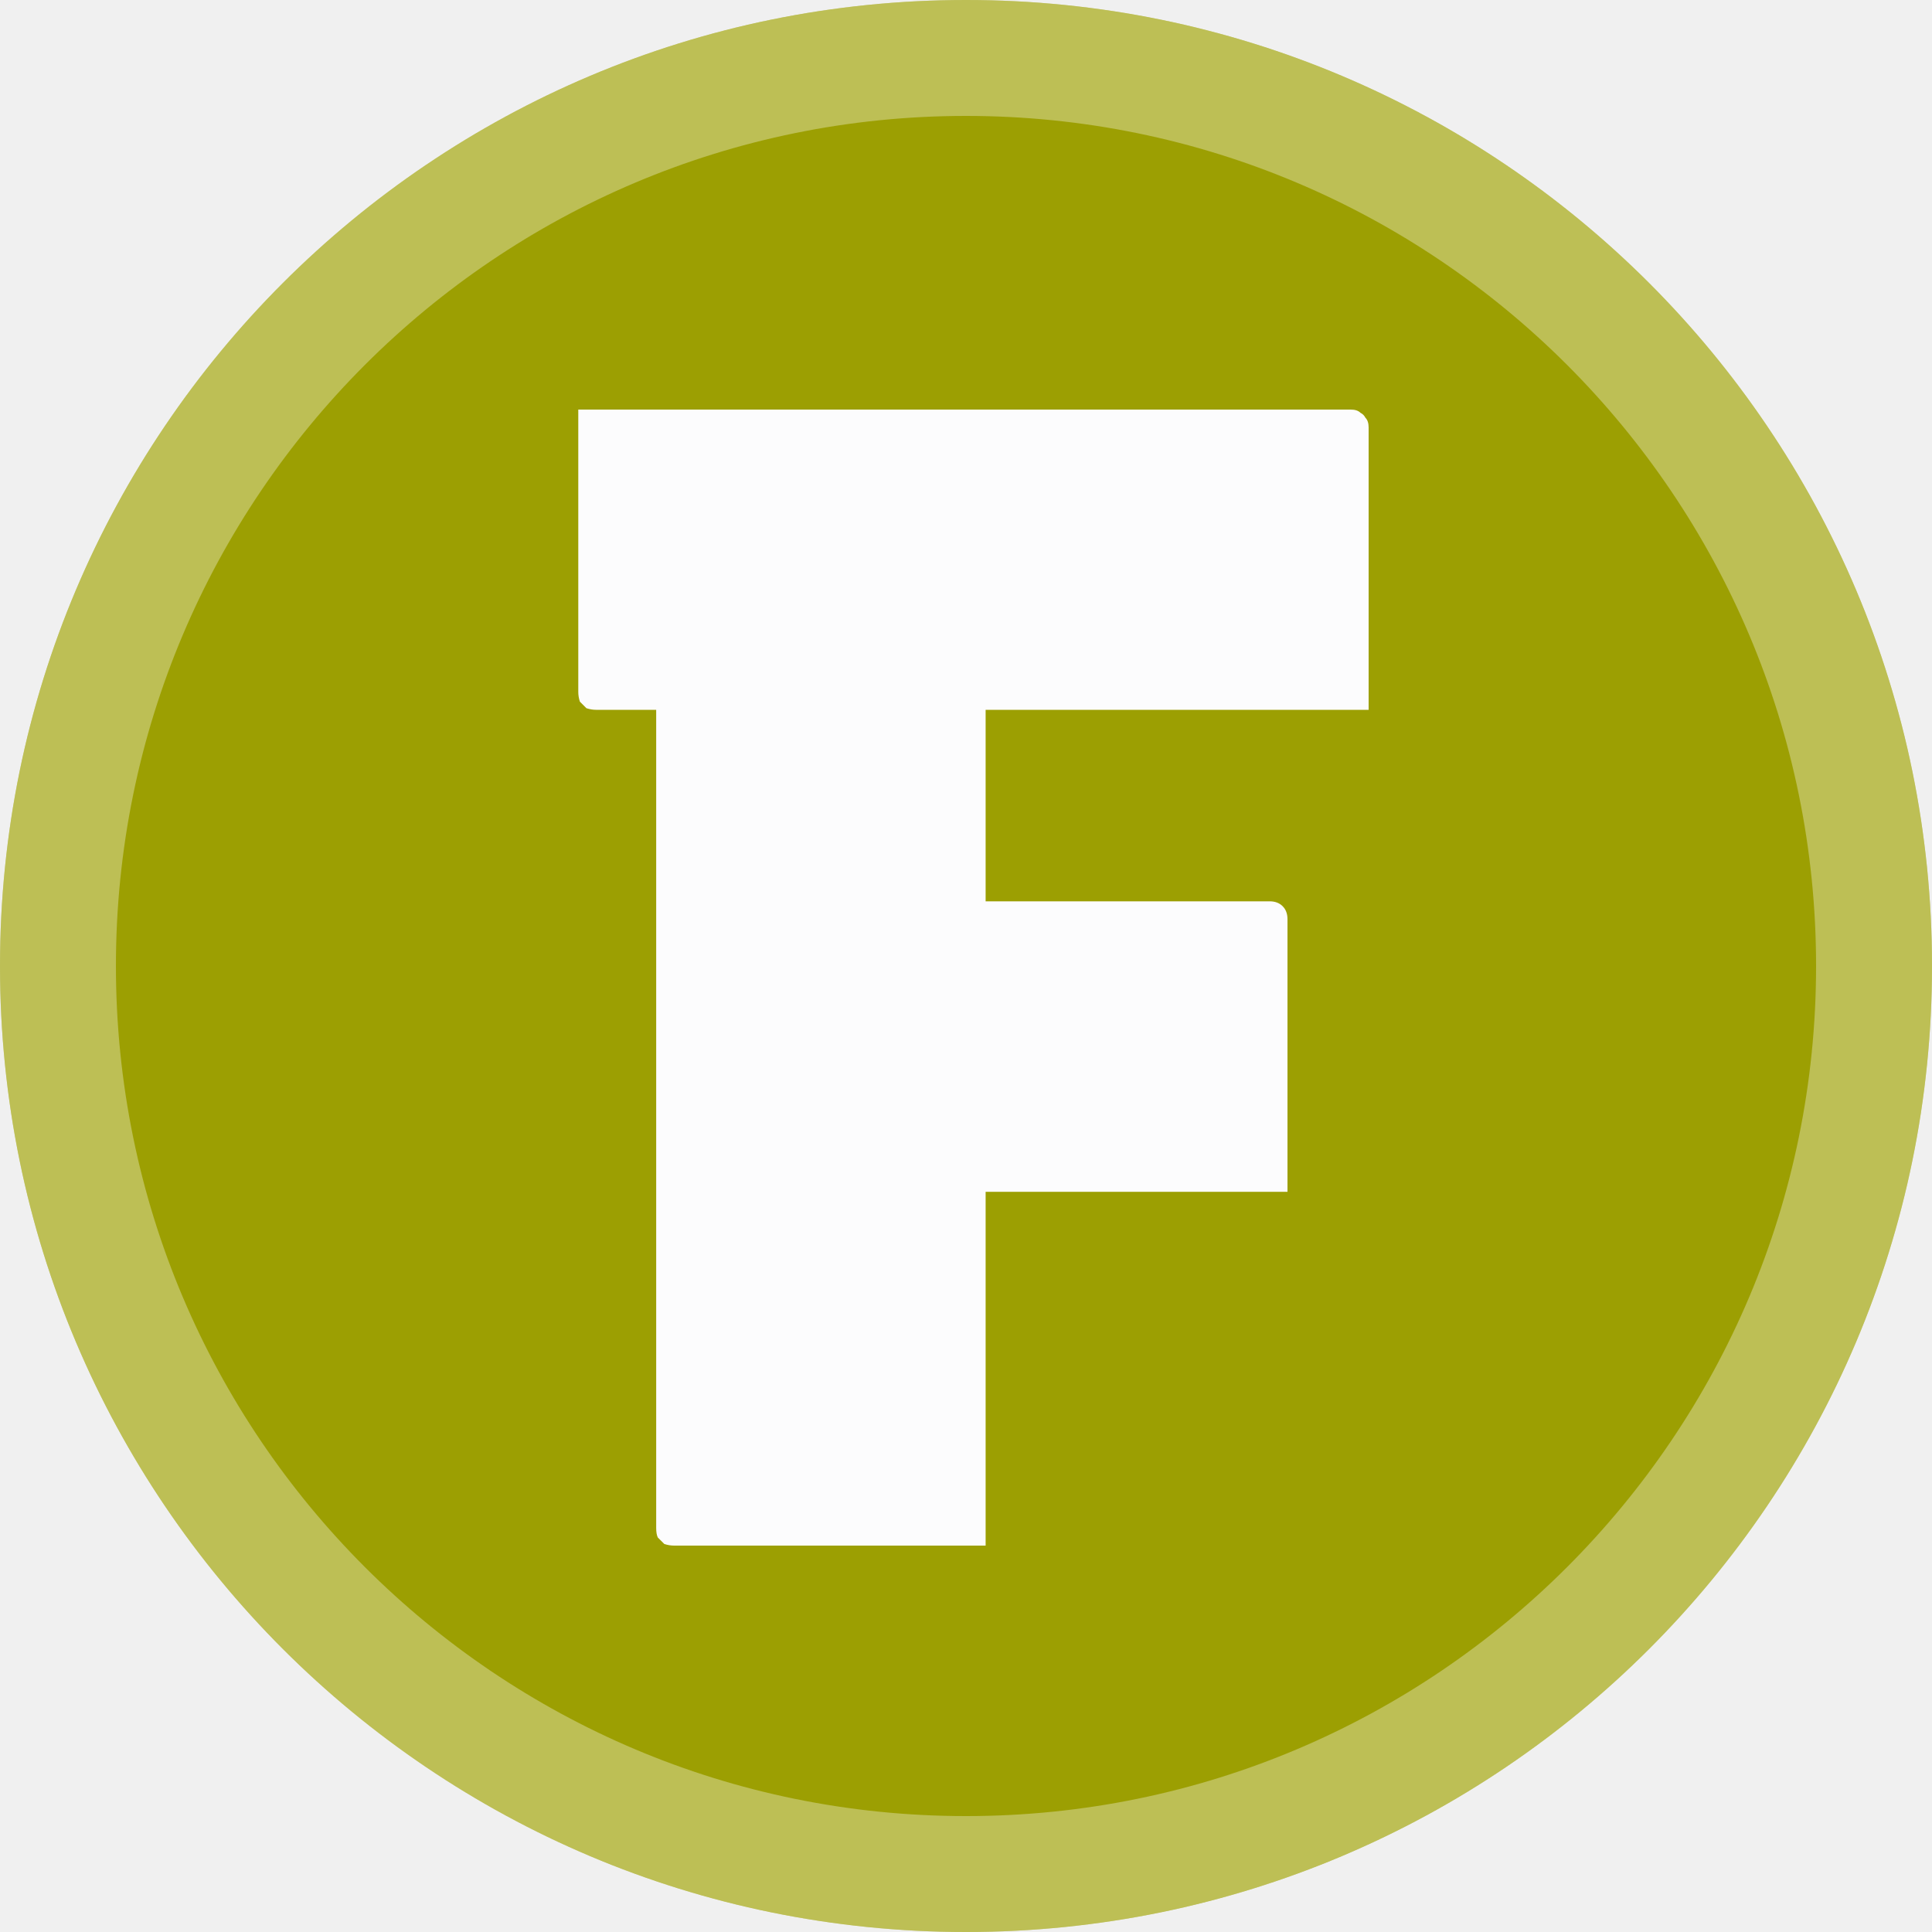
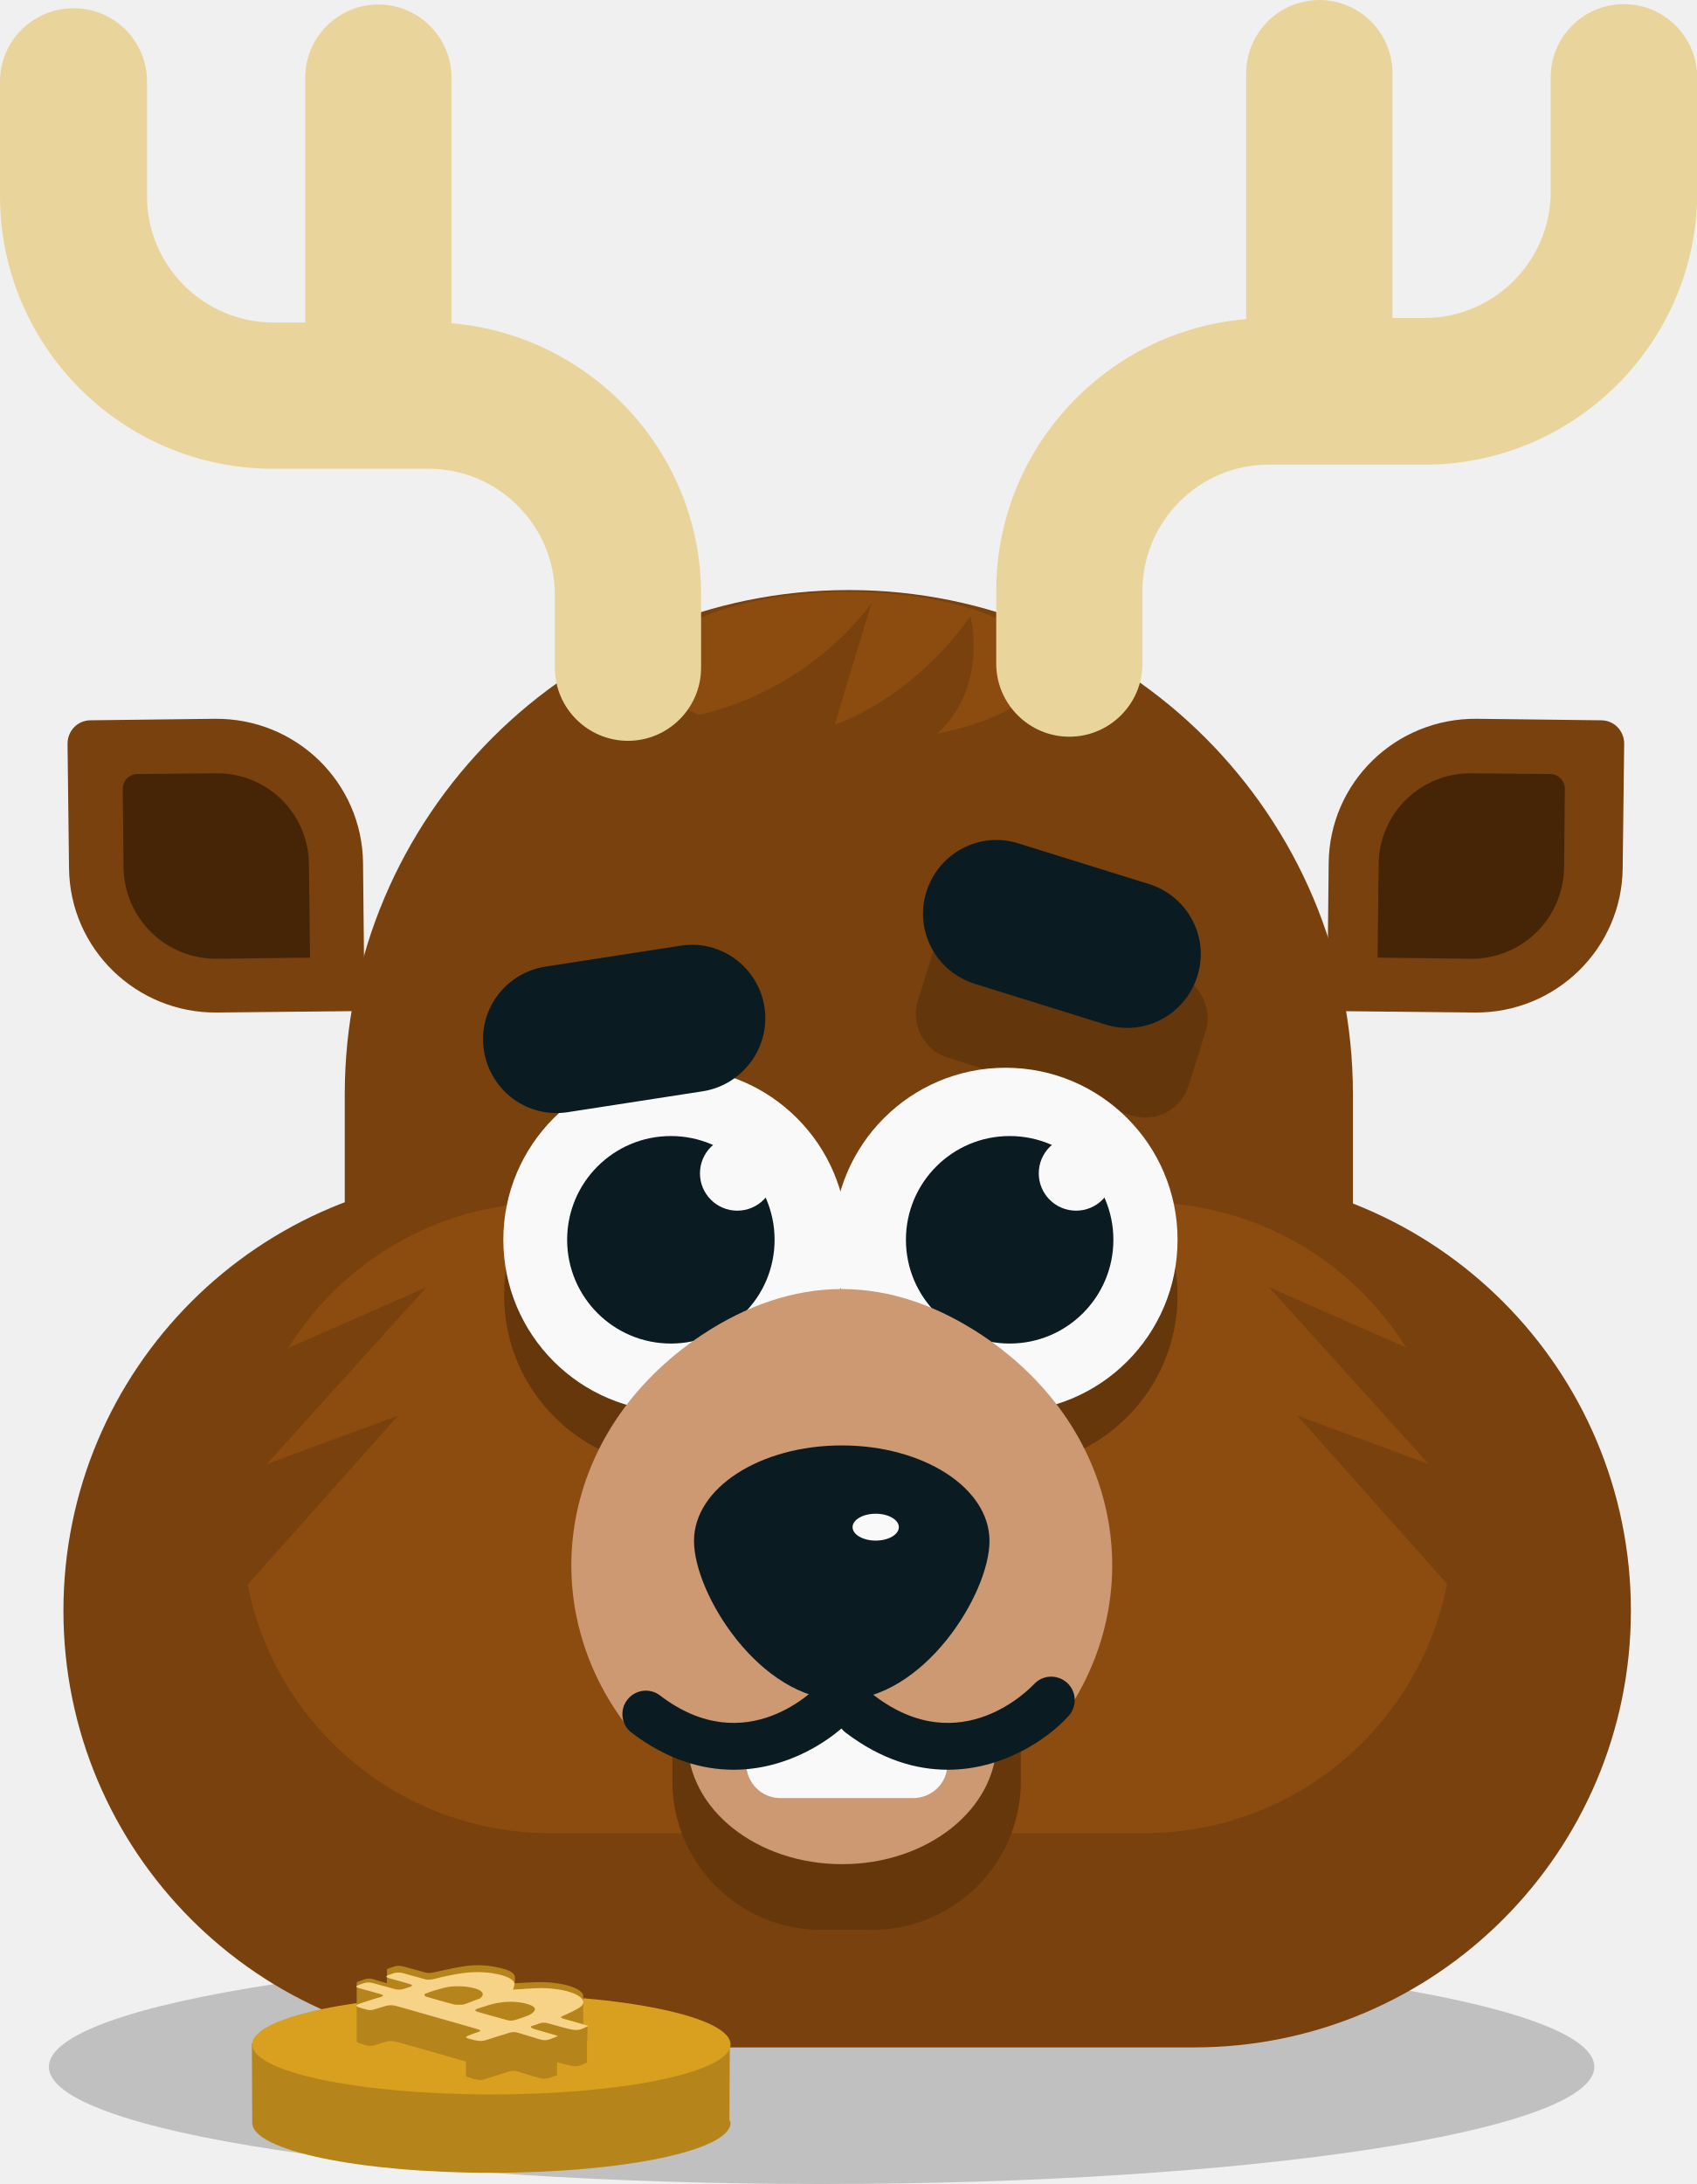
- <svg xmlns="http://www.w3.org/2000/svg" width="50" height="50" viewBox="0 0 50 50" fill="none">
-   <rect width="50" height="50" rx="25" fill="#9C9F02" />
-   <path d="M25.508 40C24.192 40 22.848 40 21.476 40C20.132 40 18.788 40 17.444 40C17.36 40 17.276 39.986 17.192 39.958C17.136 39.902 17.08 39.846 17.024 39.79C16.996 39.734 16.982 39.65 16.982 39.538C16.982 37.298 16.982 35.086 16.982 32.902C16.982 30.718 16.982 28.548 16.982 26.392C16.982 24.208 16.982 22.024 16.982 19.84C16.982 17.628 16.982 15.416 16.982 13.204H25.928L25.508 14.086C25.508 15.402 25.508 16.704 25.508 17.992C25.508 19.28 25.508 20.568 25.508 21.856C25.508 23.424 25.508 24.978 25.508 26.518C25.508 28.03 25.508 29.57 25.508 31.138C25.508 32.678 25.508 34.26 25.508 35.884C25.508 36.64 25.508 37.368 25.508 38.068C25.508 38.768 25.508 39.412 25.508 40ZM14.966 10.6H34.958C35.07 10.6 35.154 10.628 35.21 10.684C35.266 10.712 35.308 10.754 35.336 10.81C35.392 10.866 35.42 10.95 35.42 11.062C35.42 11.706 35.42 12.476 35.42 13.372C35.42 14.268 35.42 15.164 35.42 16.06C35.42 16.956 35.42 17.726 35.42 18.37H15.428C15.344 18.37 15.26 18.356 15.176 18.328C15.12 18.272 15.064 18.216 15.008 18.16C14.98 18.076 14.966 17.992 14.966 17.908C14.966 16.648 14.966 15.43 14.966 14.254C14.966 13.05 14.966 11.832 14.966 10.6ZM21.35 23.326H32.858C32.998 23.326 33.11 23.368 33.194 23.452C33.278 23.536 33.32 23.648 33.32 23.788C33.32 24.432 33.32 25.188 33.32 26.056C33.32 26.924 33.32 27.792 33.32 28.66C33.32 29.5 33.32 30.228 33.32 30.844H21.35V23.326Z" fill="#FCFCFD" />
-   <rect x="1.5" y="1.5" width="47" height="47" rx="23.5" stroke="white" stroke-opacity="0.33" stroke-width="3" />
+ <svg xmlns="http://www.w3.org/2000/svg" version="1.1" id="Layer_1" x="0px" y="0px" viewBox="0 0 454.8 585.2" style="enable-background:new 0 0 454.8 585.2;" xml:space="preserve">
+   <style type="text/css">
+ 	.st0{fill:#79410D;}
+ 	.st1{fill:#462507;}
+ 	.st2{opacity:0.2;}
+ 	.st3{fill:#64360C;}
+ 	.st4{fill:#8C4C0F;}
+ 	.st5{fill:#67370C;}
+ 	.st6{fill:#CD9973;}
+ 	.st7{fill:#FAF9F9;}
+ 	.st8{fill:#E9D59C;}
+ 	.st9{fill:#B5851B;}
+ 	.st10{fill:#D9A01F;}
+ 	.st11{fill:#F7D387;}
+ 	.black{fill:#0A1C21}
+ </style>
+   <g>
+     <g>
+       <path class="st0" d="M97.3,231.3l0.4,39.6l-39.6,0.4c-21.6,0.2-39.4-17.1-39.6-38.7l-0.4-33.3c0-3.5,2.7-6.3,6.2-6.3l33.3-0.4    C79.4,192.4,97.1,209.7,97.3,231.3z" />
+       <path class="st1" d="M82.8,231.6l0.3,25l-25,0.3c-13.7,0.1-24.8-10.8-25-24.5l-0.2-21c0-2.2,1.7-4,3.9-4l21-0.2    C71.5,207,82.7,217.9,82.8,231.6z" />
+       <path class="st0" d="M356.1,231.3l-0.4,39.6l39.6,0.4c21.6,0.2,39.4-17.1,39.6-38.7l0.4-33.3c0-3.5-2.7-6.3-6.2-6.3l-33.3-0.4    C374,192.4,356.3,209.7,356.1,231.3z" />
+       <path class="st1" d="M369.5,231.6l-0.3,25l25,0.3c13.7,0.1,24.8-10.8,25-24.5l0.2-21c0-2.2-1.7-4-3.9-4l-21-0.2    C380.8,207,369.6,217.9,369.5,231.6z" />
+       <ellipse class="st2" cx="220.2" cy="553.8" rx="207.1" ry="31.4" />
+       <path class="st0" d="M219.2,542.9l8,2.6c74.6,0,135.4-56.2,135.4-130.8V293.2c0-74.6-60.5-135.1-135.1-135.1h0    c-74.6,0-135.1,60.5-135.1,135.1v121.4C92.3,489.3,144.5,542.9,219.2,542.9z" />
+       <path class="st3" d="M303.4,298.9L254,283.4c-6.4-2-10-8.9-8-15.3l4.5-14.4c2-6.4,8.8-10,15.3-8l49.3,15.4c6.4,2,10,8.9,8,15.3    l-4.5,14.4C316.6,297.3,309.8,300.9,303.4,298.9z" />
+       <ellipse class="st4" cx="227.3" cy="178.7" rx="52.2" ry="20.1" />
+       <path class="st0" d="M320,548.6H134.1C69.4,548.6,17,496.2,17,431.6v0c0-64.7,52.4-117.1,117.1-117.1H320    c64.7,0,117.1,52.4,117.1,117.1v0C437.1,496.2,384.7,548.6,320,548.6z" />
+       <path class="st4" d="M306.6,491.2H147.5c-45.7,0-82.7-37-82.7-82.7v-3.6c0-45.7,37-82.7,82.7-82.7h159.2c45.7,0,82.7,37,82.7,82.7    v3.6C389.3,454.2,352.3,491.2,306.6,491.2z" />
+       <path class="st5" d="M233.8,410l-13.7,0c-22,0-39.9,17.8-39.9,39.8l0,27.4c0,22,17.8,39.9,39.8,39.9l13.7,0    c22,0,39.9-17.8,39.9-39.8l0-27.4C273.6,427.9,255.8,410.1,233.8,410z" />
+       <ellipse class="st6" cx="225.7" cy="466.6" rx="41.4" ry="32.9" />
+       <circle class="st5" cx="269.5" cy="347.1" r="46.1" />
+       <circle class="st5" cx="181.2" cy="347.1" r="46.1" />
+       <circle class="st7" cx="181" cy="332.2" r="46.1" />
+       <circle class="black" cx="179.8" cy="332.2" r="27.8" />
+       <circle class="st7" cx="197.6" cy="314.4" r="10" />
+       <circle class="st7" cx="269.5" cy="332.2" r="46.1" />
+       <circle class="black" cx="270.6" cy="332.2" r="27.8" />
+       <circle class="st7" cx="288.4" cy="314.4" r="10" />
+       <path class="black" d="M188.4,292.4l-36.2,5.6c-10.8,1.7-20.8-5.7-22.5-16.5l0,0c-1.7-10.8,5.7-20.8,16.5-22.5l36.2-5.6    c10.8-1.7,20.8,5.7,22.5,16.5l0,0C206.5,280.6,199.1,290.7,188.4,292.4z" />
+       <path class="black" d="M296.2,274.5l-35-10.9c-10.4-3.3-16.2-14.3-12.9-24.7l0,0c3.3-10.4,14.3-16.2,24.7-12.9l35,10.9    c10.4,3.3,16.2,14.3,12.9,24.7l0,0C317.6,272,306.6,277.8,296.2,274.5z" />
+       <path class="st6" d="M183.2,464c6,4.6,10.9,6,17.8,4.9c8.6-1.4,16.9-4.5,25.6-5.3c8.3-0.8,16.5,1.3,24.6,2.7    c6,1.1,9.9,1.4,14.5-3.4c5.6-5.8,12.8-4.4,17.3-0.1c25.4-32.9,18.7-79.4-19.9-105.1c-11.8-7.8-24.4-12.3-37.5-12.3    s-25.7,4.5-37.5,12.3c-39.3,26.2-45.5,73.9-18.5,106.8C173.6,461.8,179.2,461,183.2,464z" />
+       <path class="st7" d="M244.7,481.8h-35.5c-5.1,0-9.2-4.1-9.2-9.2v-26.7c0-5.1,4.1-9.2,9.2-9.2h35.5c5.1,0,9.2,4.1,9.2,9.2v26.7    C254,477.7,249.8,481.8,244.7,481.8z" />
+       <g>
+         <path class="st8" d="M121,86.6V20.8c0-10.8-8.8-19.6-19.6-19.6c-10.8,0-19.6,8.8-19.6,19.6v65.6h-8.6     c-18.6,0-33.8-15.2-33.8-33.8V21.8c0-10.8-8.8-19.6-19.6-19.6C8.8,2.2,0,11,0,21.8v30.7c0,40.3,32.8,73.1,73.1,73.1h41.8     c18.6,0,33.8,15.2,33.8,33.8v19.5c0,10.8,8.8,19.6,19.6,19.6c10.8,0,19.6-8.8,19.6-19.6v-19.5C188,121.2,158.4,89.8,121,86.6z" />
+         <path class="st8" d="M435.2,1.1c-10.8,0-19.6,8.8-19.6,19.6v30.7c0,18.6-15.2,33.8-33.8,33.8h-8.6V19.6     c0-10.8-8.8-19.6-19.6-19.6c-10.8,0-19.6,8.8-19.6,19.6v65.9c-37.4,3.1-67,34.6-67,72.8v19.5c0,10.8,8.8,19.6,19.6,19.6     c10.8,0,19.6-8.8,19.6-19.6v-19.5c0-18.6,15.2-33.8,33.8-33.8h41.8c40.3,0,73.1-32.8,73.1-73.1V20.7C454.8,9.8,446,1.1,435.2,1.1     z" />
+       </g>
+       <ellipse class="st6" cx="196.4" cy="436" rx="35.3" ry="31.7" />
+       <ellipse class="st6" cx="254.8" cy="436" rx="35.3" ry="31.7" />
+       <path class="black" d="M186,412.9c0,14.2,17.7,42.6,39.6,42.6c21.9,0,39.6-28.4,39.6-42.6c0-14.2-17.7-25.6-39.6-25.6    C203.7,387.3,186,398.7,186,412.9z" />
+       <g>
+         <path class="black" d="M196.6,474.2c-8.5,0-17.8-2.7-27.3-9.9c-2.8-2.1-3.3-6.1-1.2-8.8c2.1-2.8,6.1-3.3,8.8-1.2c23.3,17.8,42-2.2,42.8-3     c2.4-2.6,6.3-2.7,8.9-0.4c2.6,2.4,2.7,6.3,0.4,8.9C223.2,466.2,211.2,474.2,196.6,474.2z" />
+       </g>
+       <g>
+         <path class="black" d="M254,474.2c-8.5,0-17.8-2.7-27.3-9.9c-2.8-2.1-3.3-6.1-1.2-8.8c2.1-2.8,6.1-3.3,8.8-1.2c23.3,17.8,42-2.2,42.8-3     c2.4-2.6,6.3-2.7,8.9-0.4c2.6,2.4,2.7,6.3,0.4,8.9C280.6,466.2,268.6,474.2,254,474.2z" />
+       </g>
+       <ellipse class="st7" cx="234.7" cy="409.2" rx="6.2" ry="3.6" />
+       <polygon class="st0" points="378.3,361.7 340.1,344.9 382.9,392.3 347.7,379.3 390.6,427.5 398.2,391.6   " />
+       <polygon class="st0" points="76.1,361.7 114.3,344.9 71.5,392.3 106.7,379.3 63.8,427.5 56.2,391.6   " />
+       <path class="st0" d="M185.5,191.9c0,0,28.1-4.1,48-30.1l-9.8,32.4c0,0,20.3-6.4,36.4-29.1c0,0,7.2,27.7-20.3,38.3    c-16.1,6.2-58.2,0-58.2,0L185.5,191.9z" />
+     </g>
+     <g>
+       <path class="st9" d="M195.5,568l0.1-20.5l-39.9,8.9c-7.4-0.6-15.5-1-24.1-1c-8.6,0-16.7,0.4-24.2,1l-39.9-8.9l0.1,21.3    c0,7.4,28.7,13.4,64.1,13.4c35.4,0,64.1-6,64.1-13.4C195.7,568.6,195.6,568.3,195.5,568z" />
+       <ellipse class="st10" cx="131.7" cy="547.8" rx="64.1" ry="13.4" />
+     </g>
+     <g>
+       <path class="st9" d="M157.4,542.9c0,0,0-0.1,0.1-0.1c-0.4-0.1-0.8-0.2-1.2-0.3l0,0c0-0.1,0-0.1,0-0.2c0-0.1,0-0.1,0-0.2    c0-0.1,0-0.1,0-0.2c0-0.1,0-0.1,0-0.2c0-0.1,0-0.1,0-0.2c0-0.1,0-0.1,0-0.2c0-0.1,0-0.1,0-0.2c0-0.1,0-0.1,0-0.2    c0-0.1,0-0.1,0-0.2c0-0.1,0-0.1,0-0.2c0-0.1,0-0.1,0-0.2c0-0.1,0-0.1,0-0.2c0-0.1,0-0.1,0-0.2c0-0.1,0-0.1,0-0.2    c0-0.1,0-0.1,0-0.2c0-0.1,0-0.1,0-0.2c0-0.1,0-0.1,0-0.2c0-0.1,0-0.1,0-0.2c0-0.1,0-0.1,0-0.2c0-0.1,0-0.1,0-0.2    c0-0.1,0-0.1,0-0.2c0-0.1,0-0.1,0-0.2c0-0.1,0-0.1,0-0.2c0-0.1,0-0.1,0-0.2c0-0.1,0-0.1,0-0.2c0-0.1,0-0.1,0-0.2    c0-0.1,0-0.1,0-0.2c0-0.1,0-0.1,0-0.2c0-0.1,0-0.1,0-0.2c0-0.1,0-0.1,0-0.2c0-0.1,0-0.1,0-0.2c0-0.1,0-0.1,0-0.2    c0-0.1,0-0.1,0-0.2c0-0.1,0-0.1,0-0.2c0-0.1,0-0.1,0-0.2c0-0.1,0-0.1,0-0.2c0-0.1,0-0.1,0-0.2c0.4-2-4.5-3.9-11.2-4    c-2.3,0-4.6,0.2-7.1,0.3c0,0,0,0,0,0c0-0.1,0-0.1,0-0.2c0-0.1,0-0.1,0-0.2c0-0.1,0-0.1,0-0.2c0-0.1,0-0.1,0-0.2c0-0.1,0-0.1,0-0.2    c0-0.1,0-0.1,0-0.2c0-0.1,0-0.1,0-0.2c0-0.1,0-0.1,0-0.2c0-0.9-1-1.8-3.6-2.4c-3.1-0.8-6.7-1.1-10.3-0.5c-2.6,0.4-5,1-7.4,1.5    c-1.2,0.3-2,0.4-3.2,0c-1.6-0.5-3.4-0.9-5-1.4c-1.1-0.3-2-0.4-3.1,0c-0.7,0.3-1.9,0.5-1.7,0.9c0,0,0,0.1,0,0.2c0,0,0,0.1,0,0.2    c0,0,0,0.1,0,0.2c0,0,0,0.1,0,0.2c0,0,0,0.1,0,0.2c0,0,0,0.1,0,0.2c0,0,0,0.1,0,0.2c0,0,0,0.1,0,0.2c0,0,0,0.1,0,0.2    c0,0,0,0.1,0,0.2c0,0,0,0.1,0,0.2c0,0,0,0.1,0,0.2c0,0,0,0.1,0,0.2c0,0,0,0.1,0,0.2c0,0,0,0.1,0,0.2c0,0,0,0.1,0,0.2    c0,0,0,0.1,0,0.2c0,0,0,0.1,0,0.1c-1-0.3-2.1-0.6-3.1-0.9c-1.1-0.4-2.1-0.5-3.3,0c-0.7,0.3-1.9,0.5-1.7,0.9c0,0,0,0.1,0,0.2    c0,0,0,0.1,0,0.2c0,0,0,0.1,0,0.2c0,0,0,0.1,0,0.2c0,0,0,0.1,0,0.2c0,0,0,0.1,0,0.2c0,0,0,0.1,0,0.2c0,0,0,0.1,0,0.2    c0,0,0,0.1,0,0.2c0,0,0,0.1,0,0.2c0,0,0,0.1,0,0.2c0,0,0,0.1,0,0.2c0,0,0,0.1,0,0.2c0,0,0,0.1,0,0.2c0,0,0,0.1,0,0.2    c0,0,0,0.1,0,0.2c0,0,0,0.1,0,0.2c0,0,0,0.1,0,0.2c0,0,0,0.1,0,0.2c0,0,0,0.1,0,0.2c0,0,0,0.1,0,0.2c0,0,0,0.1,0,0.2    c0,0.1,0,0.1,0,0.2c0,0.1,0,0.1,0,0.2c0,0.1,0,0.1,0,0.2c0,0.1,0,0.1,0,0.2c0,0.1,0,0.1,0,0.2c0,0,0,0.1,0,0.2c0,0,0,0.1,0,0.2    c0,0,0,0.1,0,0.2c0,0,0,0.1,0,0.2c0,0,0,0.1,0,0.2c0,0,0,0,0,0.1c0,0,0,0.1,0,0.1c0,0,0,0,0,0c0,0,0,0.1,0,0.1c0,0,0,0,0,0    c0,0,0,0.1,0,0.1c0,0,0,0,0,0c0,0,0,0.1,0,0.1c0,0,0,0,0,0c0,0,0,0.1,0,0.1c0,0,0,0,0,0c0,0,0,0.1,0,0.1c0,0,0,0,0,0    c0,0,0,0.1,0,0.1c0,0,0,0,0,0c0,0,0,0.1,0,0.1c0,0,0,0,0,0c0,0,0,0.1,0,0.1c0,0,0,0,0,0c0,0,0,0.1,0,0.1c0,0,0,0,0,0    c0,0,0,0.1,0,0.1c0,0,0,0,0,0c0,0,0,0.1,0,0.1c0,0,0,0,0,0c0,0,0,0.1,0,0.1c0,0,0,0,0,0c0,0,0,0.1,0,0.1c0,0,0,0,0,0    c0,0,0,0.1,0,0.1c0,0,0,0,0,0c0,0,0,0.1,0,0.1c0,0,0,0,0,0c0,0,0,0.1,0,0.1c0,0,0,0,0,0c0,0,0,0.1,0,0.1c0,0,0,0,0,0    c0,0,0,0.1,0,0.1c0,0,0,0,0,0c0,0,0,0.1,0,0.1c0,0,0,0,0,0c0,0,0,0.1,0,0.1c0,0,0,0,0,0c0,0,0,0.1,0,0.1c0,0,0,0,0,0    c0,0,0,0.1,0,0.1c0,0,0,0,0,0c0,0,0,0.1,0,0.1c0,0,0,0,0,0c0,0,0,0.1,0,0.1c0,0,0,0,0,0c0,0,0,0.1,0,0.1c0,0.1,0,0.1,0,0.2    c0,0.1,0,0.1,0,0.2c0,0.1,0,0.1,0,0.2c0,0.1,0,0.1,0,0.2c0,0.1,0,0.1,0,0.2c0,0.1,0,0.1,0,0.2c0,0.1,0,0.1,0,0.2    c0,0.1,0,0.1,0,0.2c0,0.1,0,0.1,0,0.2c0,0.1,0,0.1,0,0.2c0,0.1,0,0.1,0,0.2c0,0.1,0,0.1,0,0.2c0,0.1,0,0.1,0,0.2    c0,0.1,0,0.1,0,0.2c0,0.1,0,0.1,0,0.2c0,0.1,0,0.1,0,0.2c0,0.1,0,0.1,0,0.2c0,0.1,0,0.1,0,0.2c0,0.1,0,0.1,0,0.2    c0,0.1,0,0.1,0,0.2c0,0.1,0,0.1,0,0.2c0,0.1,0,0.1,0,0.2c0,0.1,0,0.1,0,0.2c0,0.1,0,0.1,0,0.2c0,0.1,0,0.1,0,0.2    c0,0.1,0,0.1,0,0.2c0,0.1,0,0.1,0,0.2c0,0.1,0,0.1,0,0.2c0,0.1,0,0.1,0,0.2c0,0.1,0,0.1,0,0.2c0,0.1,0,0.1,0,0.2    c0,0.1,0,0.1,0,0.2c-0.1,0.2,0.2,0.4,1,0.7c2.7,0.8,2.6,0.8,5.1,0c0.4-0.1,0.9-0.3,1.3-0.4c1.2-0.4,2.2-0.4,3.6,0    c6.1,1.7,12.2,3.4,18.3,5.2c0,0,0,0.1,0,0.1c0,0.1,0,0.1,0,0.2c0,0.1,0,0.1,0,0.2c0,0.1,0,0.1,0,0.2c0,0.1,0,0.1,0,0.2    c0,0.1,0,0.1,0,0.2c0,0.1,0,0.1,0,0.2c0,0.1,0,0.1,0,0.2c0,0.1,0,0.1,0,0.2c0,0.1,0,0.1,0,0.2c0,0.1,0,0.1,0,0.2    c0,0.1,0,0.1,0,0.2c0,0.1,0,0.1,0,0.2c0,0.1,0,0.1,0,0.2c0,0.1,0,0.1,0,0.2c0,0.1,0,0.1,0,0.2c0,0.1,0,0.1,0,0.2    c0,0.1,0,0.1,0,0.2c0,0.1,0,0.1,0,0.2c-0.2,0.3,0.5,0.5,2.3,1c0.1,0,0.1,0,0.2,0c1,0.4,1.9,0.3,2.9-0.1c1.8-0.6,3.9-1.2,5.7-1.8    c1.1-0.4,2-0.4,3.2,0c1.3,0.4,2.6,0.8,3.9,1.2c2.8,0.8,3.1,0.8,5.5-0.1c0.3-0.1,0.5-0.2,0.8-0.3c-0.1,0-0.1-0.1-0.2-0.1    c0,0,0.1,0,0.2-0.1c-0.1,0-0.1-0.1-0.2-0.1c0,0,0.1,0,0.2-0.1c-0.1,0-0.1-0.1-0.2-0.1c0,0,0.1,0,0.2-0.1c-0.1,0-0.1-0.1-0.2-0.1    c0,0,0.1,0,0.2-0.1c-0.1,0-0.1-0.1-0.2-0.1c0,0,0.1,0,0.2-0.1c-0.1,0-0.1-0.1-0.2-0.1c0,0,0.1,0,0.2-0.1c-0.1,0-0.1-0.1-0.2-0.1    c0,0,0.1,0,0.2-0.1c-0.1,0-0.1-0.1-0.2-0.1c0,0,0.1,0,0.2-0.1c-0.1,0-0.1-0.1-0.2-0.1c0,0,0.1,0,0.2-0.1c-0.1,0-0.1-0.1-0.2-0.1    c0,0,0.1,0,0.2-0.1c-0.1,0-0.1-0.1-0.2-0.1c0,0,0.1,0,0.2-0.1c-0.1,0-0.1-0.1-0.2-0.1c0,0,0.1,0,0.2-0.1c-0.1,0-0.1-0.1-0.2-0.1    c0,0,0.1,0,0.2-0.1c-0.1,0-0.1-0.1-0.2-0.1c0,0,0.1,0,0.2-0.1c-0.1,0-0.1-0.1-0.2-0.1c0,0,0.1,0,0.2-0.1c-0.1,0-0.1-0.1-0.2-0.1    c0,0,0.1,0,0.2-0.1c-0.1,0-0.1-0.1-0.2-0.1c0,0,0.1,0,0.2-0.1c-0.1,0-0.1-0.1-0.2-0.1l0,0c0.6,0.2,1.1,0.3,1.7,0.5    c3.4,0.9,3.8,0.9,6.3-0.3c0.1,0,0.1-0.1,0.2-0.2c0,0-0.1,0-0.1,0c0,0,0-0.1,0.1-0.1c0,0-0.1,0-0.1,0c0,0,0-0.1,0.1-0.1    c0,0-0.1,0-0.1,0c0,0,0-0.1,0.1-0.1c0,0-0.1,0-0.1,0c0,0,0-0.1,0.1-0.1c0,0-0.1,0-0.1,0c0,0,0-0.1,0.1-0.1c0,0-0.1,0-0.1,0    c0,0,0-0.1,0.1-0.1c0,0-0.1,0-0.1,0c0,0,0-0.1,0.1-0.1c0,0-0.1,0-0.1,0c0,0,0-0.1,0.1-0.1c0,0-0.1,0-0.1,0c0,0,0-0.1,0.1-0.1    c0,0-0.1,0-0.1,0c0,0,0-0.1,0.1-0.1c0,0-0.1,0-0.1,0c0,0,0-0.1,0.1-0.1c0,0-0.1,0-0.1,0c0,0,0-0.1,0.1-0.1c0,0-0.1,0-0.1,0    c0,0,0-0.1,0.1-0.1c0,0-0.1,0-0.1,0c0,0,0-0.1,0.1-0.1c0,0-0.1,0-0.1,0c0,0,0-0.1,0.1-0.1c0,0-0.1,0-0.1,0c0,0,0-0.1,0.1-0.1    c0,0-0.1,0-0.1,0c0,0,0-0.1,0.1-0.1c0,0-0.1,0-0.1,0c0,0,0-0.1,0.1-0.1c0,0-0.1,0-0.1,0c0,0,0-0.1,0.1-0.1c0,0-0.1,0-0.1,0    c0,0,0-0.1,0.1-0.1c0,0-0.1,0-0.1,0c0,0,0-0.1,0.1-0.1c0,0-0.1,0-0.1,0c0,0,0-0.1,0.1-0.1c0,0-0.1,0-0.1,0c0,0,0-0.1,0.1-0.1    c0,0-0.1,0-0.1,0c0,0,0-0.1,0.1-0.1c0,0-0.1,0-0.1,0c0,0,0-0.1,0.1-0.1c0,0-0.1,0-0.1,0c0,0,0-0.1,0.1-0.1c0,0-0.1,0-0.1,0    c0,0,0-0.1,0.1-0.1c0,0-0.1,0-0.1,0c0,0,0-0.1,0.1-0.1c0,0-0.1,0-0.1,0c0,0,0-0.1,0.1-0.1c0,0-0.1,0-0.1,0c0,0,0-0.1,0.1-0.1    c0,0-0.1,0-0.1,0c0,0,0-0.1,0.1-0.1c0,0-0.1,0-0.1,0c0,0,0-0.1,0.1-0.1c0,0-0.1,0-0.1,0c0,0,0-0.1,0.1-0.1c0,0-0.1,0-0.1,0    c0,0,0-0.1,0.1-0.1c0,0-0.1,0-0.1,0c0,0,0-0.1,0.1-0.1c0,0-0.1,0-0.1,0c0,0,0-0.1,0.1-0.1c0,0-0.1,0-0.1,0c0,0,0-0.1,0.1-0.1    c0,0-0.1,0-0.1,0c0,0,0-0.1,0.1-0.1c0,0-0.1,0-0.1,0c0,0,0-0.1,0.1-0.1c0,0-0.1,0-0.1,0c0,0,0-0.1,0.1-0.1c0,0-0.1,0-0.1,0    c0,0,0-0.1,0.1-0.1c0,0-0.1,0-0.1,0c0,0,0-0.1,0.1-0.1c0,0-0.1,0-0.1,0c0,0,0-0.1,0.1-0.1c0,0-0.1,0-0.1,0c0,0,0-0.1,0.1-0.1    c0,0-0.1,0-0.1,0c0,0,0-0.1,0.1-0.1c0,0-0.1,0-0.1,0c0,0,0-0.1,0.1-0.1c0,0-0.1,0-0.1,0c0,0,0-0.1,0.1-0.1c0,0-0.1,0-0.1,0    c0,0,0-0.1,0.1-0.1c0,0-0.1,0-0.1,0c0,0,0-0.1,0.1-0.1c0,0-0.1,0-0.1,0c0,0,0-0.1,0.1-0.1c0,0-0.1,0-0.1,0c0,0,0-0.1,0.1-0.1    c0,0-0.1,0-0.1,0c0,0,0-0.1,0.1-0.1c0,0-0.1,0-0.1,0c0,0,0-0.1,0.1-0.1c0,0-0.1,0-0.1,0c0,0,0-0.1,0.1-0.1c0,0-0.1,0-0.1,0    c0,0,0-0.1,0.1-0.1c0,0-0.1,0-0.1,0c0,0,0-0.1,0.1-0.1c0,0-0.1,0-0.1,0c0,0,0-0.1,0.1-0.1C157.5,543,157.5,542.9,157.4,542.9z" />
+       <g>
+         <path class="st11" d="M137.4,533.1c2.8-0.1,5.2-0.4,7.7-0.4c8.3,0.1,13.7,3,10.1,5.3c-1.1,0.7-2.6,1.4-4.2,2.1     c-1,0.4-0.8,0.6,0.3,0.9c2.2,0.6,4.3,1.2,6.3,1.8c-0.1,0.1-0.1,0.2-0.2,0.2c-2.5,1.2-2.9,1.2-6.3,0.3c-1.4-0.4-2.7-0.7-4-1.1     c-1-0.3-1.8-0.3-2.6,0c-0.4,0.1-0.7,0.3-1.1,0.4c-1.8,0.4-1.2,0.8,0.2,1.2c1.9,0.5,3.7,1.1,5.5,1.6c0.2,0,0.2,0.1,0.4,0.2     c-0.2,0.1-0.5,0.2-0.8,0.3c-2.4,1-2.7,1-5.5,0.1c-1.3-0.4-2.7-0.8-3.9-1.2c-1.1-0.4-2.1-0.4-3.2,0c-1.9,0.6-3.9,1.2-5.7,1.8     c-1,0.3-1.8,0.4-2.9,0.1c0,0-0.1,0-0.2,0c-3.1-0.8-3.1-0.8-0.4-1.8c2.5-0.8,2.5-0.8-0.3-1.6c-6.7-1.9-13.4-3.8-20-5.7     c-1.3-0.4-2.4-0.4-3.6,0c-0.4,0.1-0.9,0.3-1.3,0.4c-2.5,0.8-2.4,0.8-5.1,0c-1.5-0.4-1.4-0.8,0-1.2c1.9-0.6,3.5-1.2,5.4-1.7     c0.9-0.3,0.9-0.5-0.1-0.8c-1.8-0.5-3.5-1-5.4-1.5c-2.2-0.6-0.2-0.9,0.7-1.3c1.2-0.5,2.1-0.3,3.3,0c1.6,0.5,3.4,0.9,5,1.4     c1,0.3,1.9,0.3,2.8,0c0.4-0.1,0.8-0.3,1.2-0.4c1.4-0.4,1.1-0.7-0.1-1c-1.7-0.5-3.4-1-5-1.4c-2-0.6,0-0.9,0.9-1.3     c1-0.4,2-0.3,3.1,0c1.6,0.5,3.4,0.9,5,1.4c1.2,0.4,1.9,0.3,3.2,0c2.3-0.6,4.7-1.1,7.4-1.5c3.7-0.5,7.2-0.3,10.3,0.5     c3.2,0.9,4,2,3.4,3.2C137.7,532.7,137.6,532.9,137.4,533.1z M128.6,535.5c1.4-1,0.9-2.1-1.3-2.7c-2.5-0.7-5.7-0.8-8.2-0.2     c-1.9,0.5-3.6,1-5.1,1.6c-0.4,0.2-0.3,0.6,0.2,0.8c2.4,0.7,4.9,1.4,7.5,2.1c0.5,0.1,2.1,0.1,2.6,0     C125.8,536.6,127.1,536,128.6,535.5z M141.9,539.9c2.3-1.3,1.8-2.3-0.8-3c-2.7-0.7-5.8-0.7-8.8,0c-1.6,0.4-2.9,0.9-4.3,1.3     c-0.8,0.3-0.9,0.6,0.1,0.9c2.5,0.7,5,1.4,7.5,2.1c0.9,0.3,1.8,0.3,2.6,0C139.7,540.8,141.1,540.2,141.9,539.9z" />
+       </g>
+     </g>
+   </g>
</svg>
